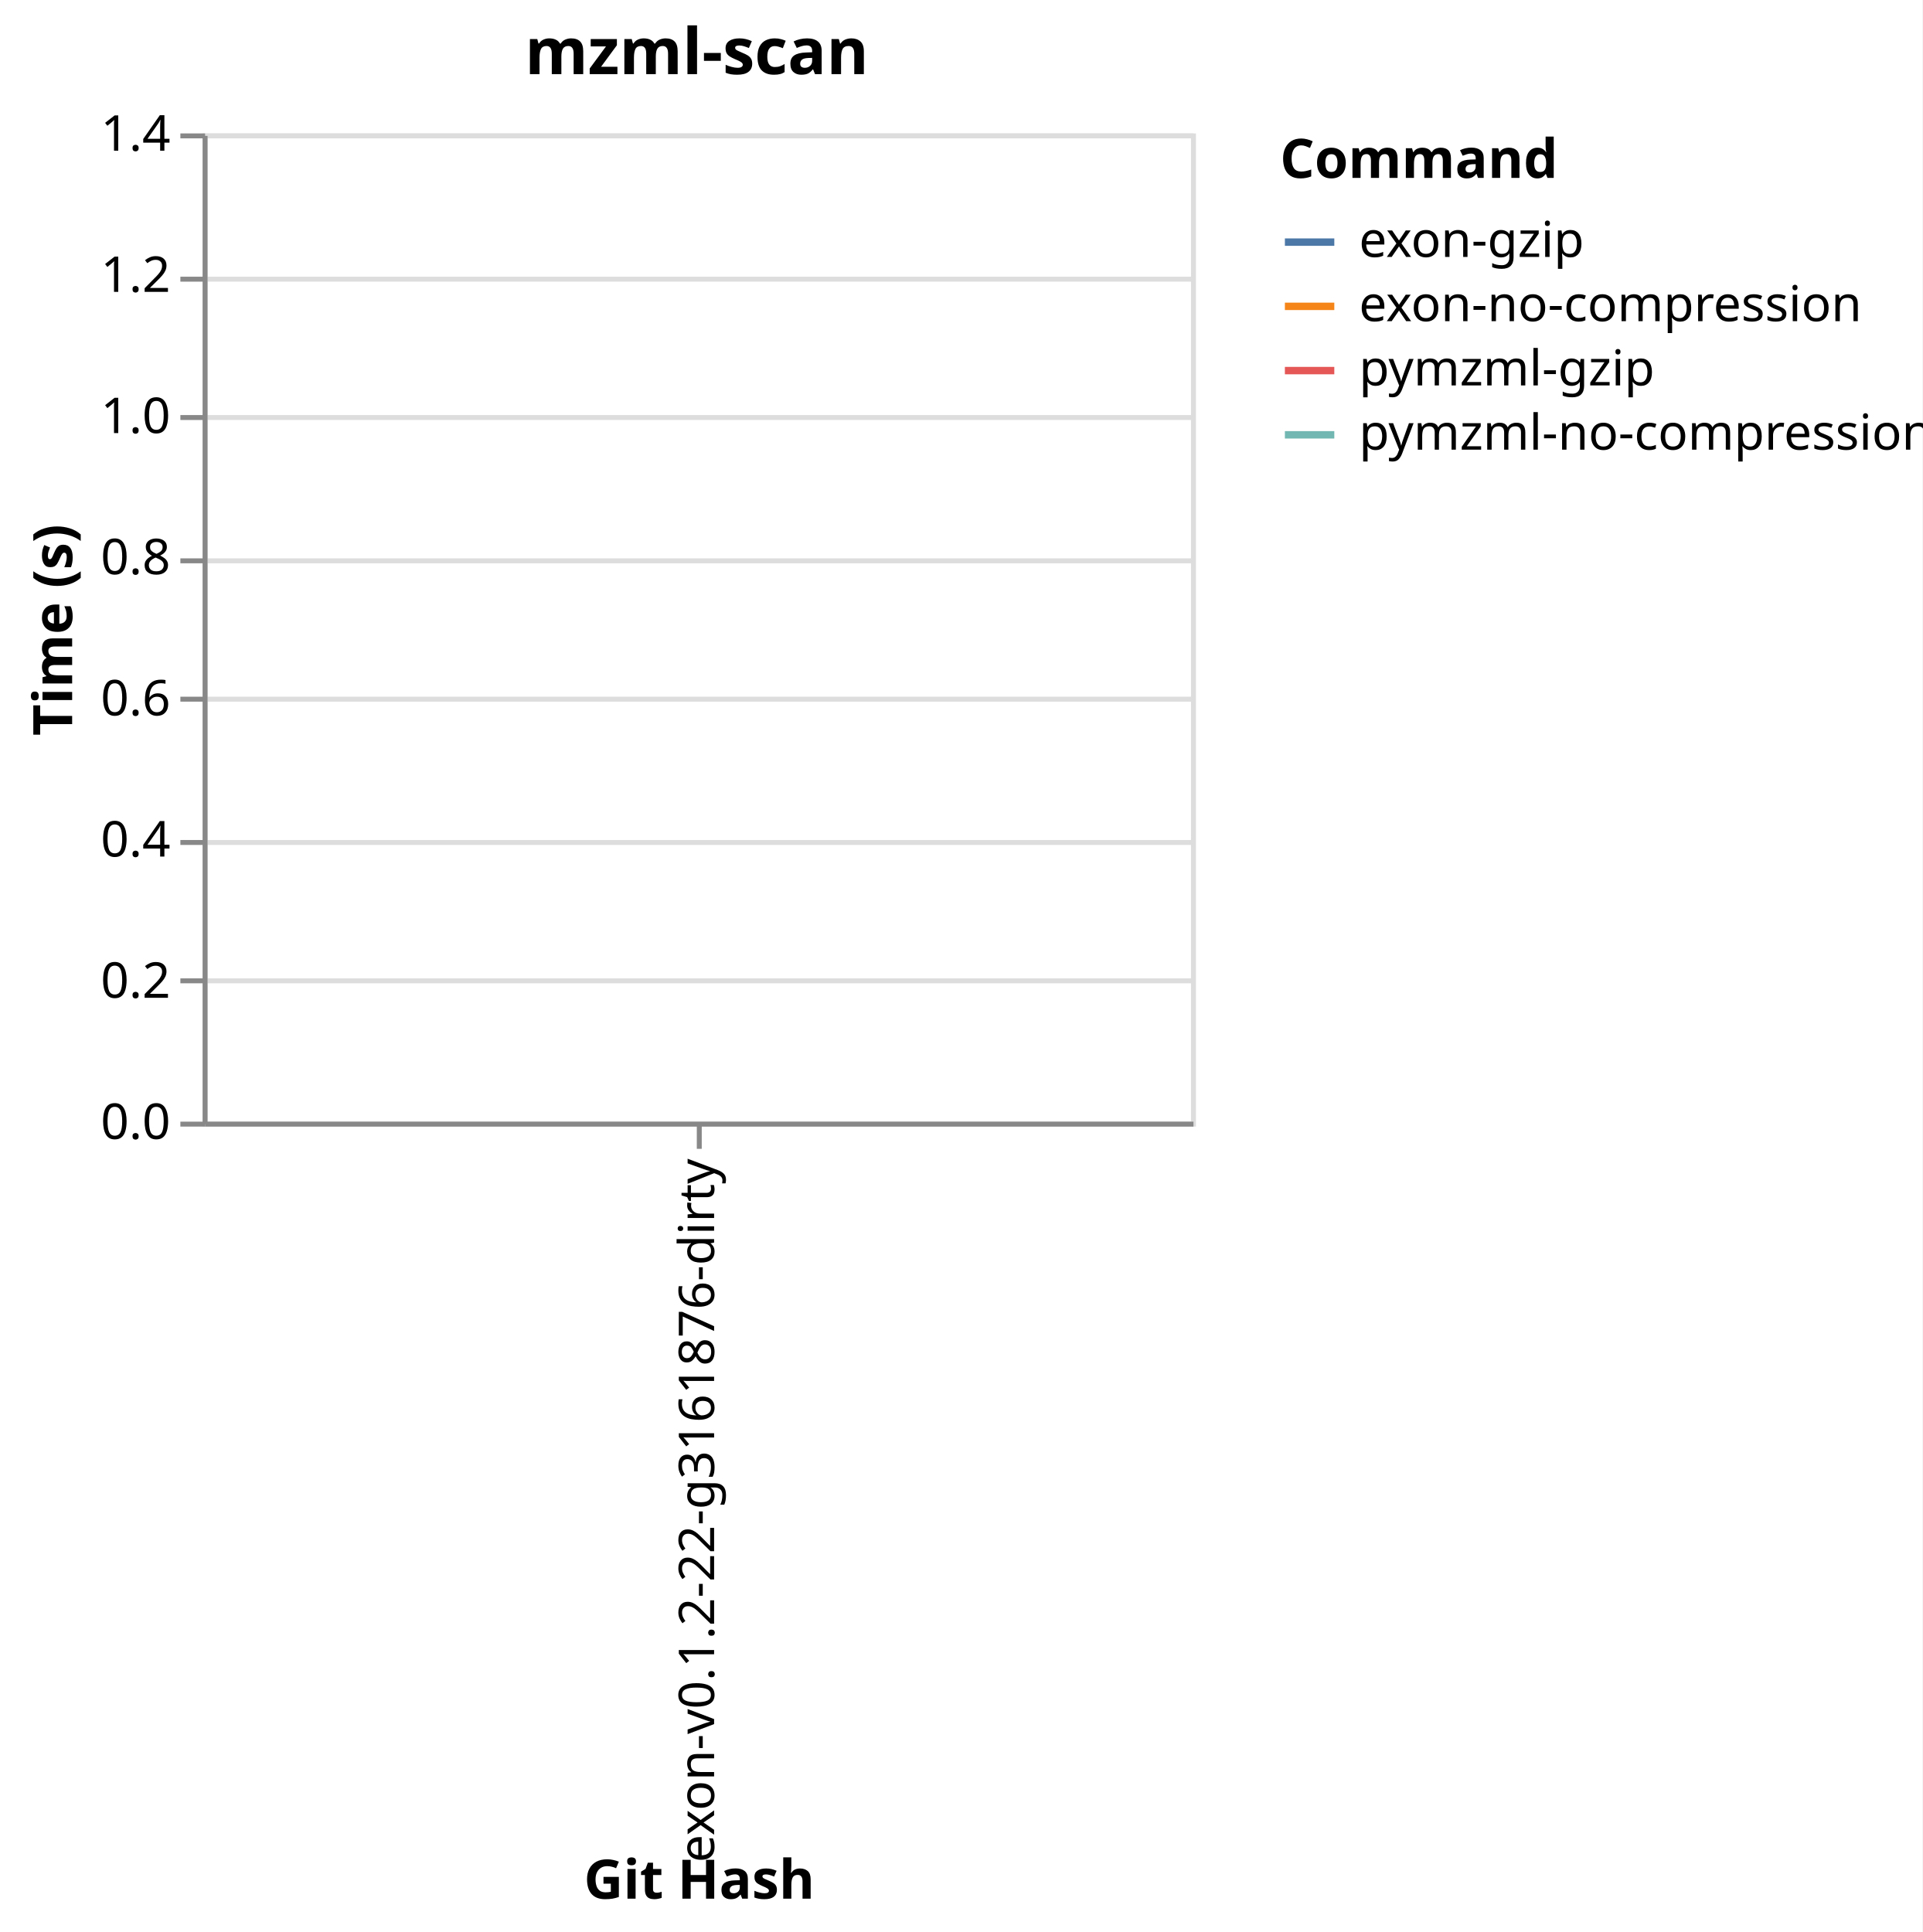
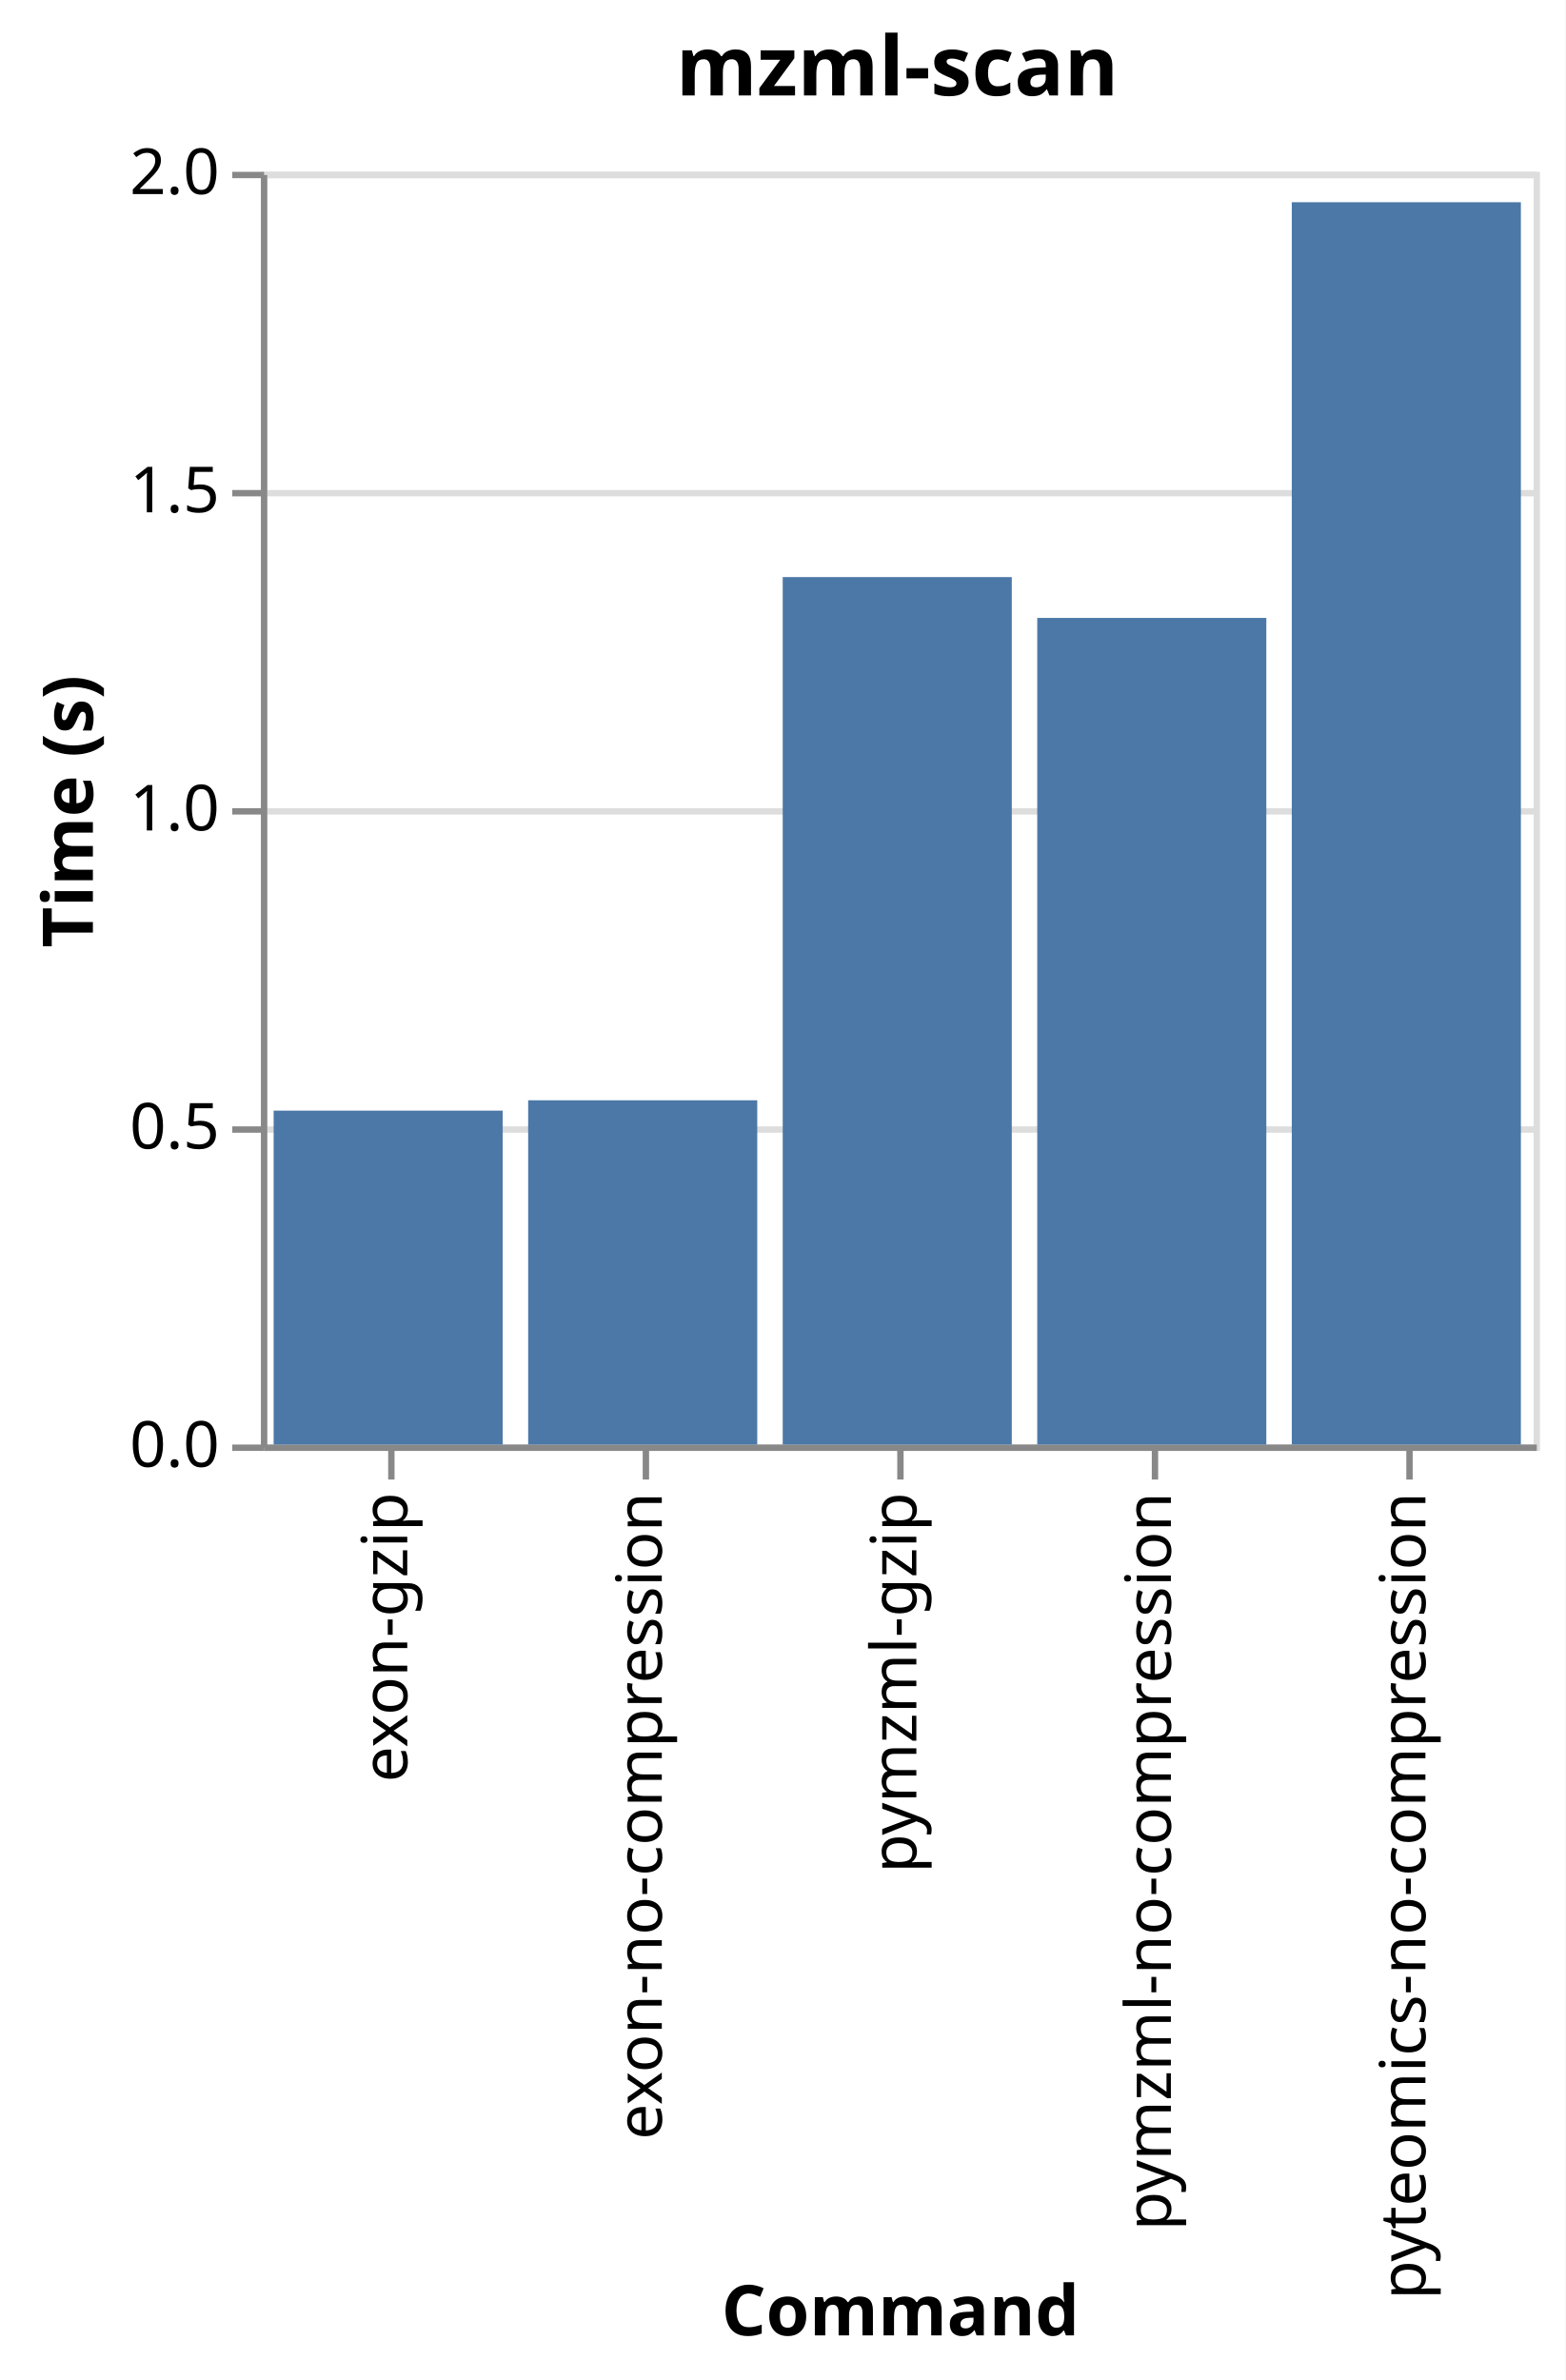
- <svg xmlns="http://www.w3.org/2000/svg" version="1.1" class="marks" width="389" height="391" viewBox="0 0 389 391">
-   <rect width="389" height="391" fill="white" />
+ <svg xmlns="http://www.w3.org/2000/svg" version="1.1" class="marks" width="246" height="374" viewBox="0 0 246 374">
+   <rect width="246" height="374" fill="white" />
  <g fill="none" stroke-miterlimit="10" transform="translate(41,27)">
    <g class="mark-group role-frame root" role="graphics-object" aria-roledescription="group mark container">
      <g transform="translate(0,0)">
        <path class="background" aria-hidden="true" d="M0.5,0.5h200v200h-200Z" stroke="#ddd" />
        <g>
          <g class="mark-group role-axis" aria-hidden="true">
            <g transform="translate(0.5,0.5)">
              <path class="background" aria-hidden="true" d="M0,0h0v0h0Z" pointer-events="none" />
              <g>
                <g class="mark-rule role-axis-grid" pointer-events="none">
                  <line transform="translate(0,200)" x2="200" y2="0" stroke="#ddd" stroke-width="1" opacity="1" />
-                   <line transform="translate(0,171)" x2="200" y2="0" stroke="#ddd" stroke-width="1" opacity="1" />
-                   <line transform="translate(0,143)" x2="200" y2="0" stroke="#ddd" stroke-width="1" opacity="1" />
-                   <line transform="translate(0,114)" x2="200" y2="0" stroke="#ddd" stroke-width="1" opacity="1" />
-                   <line transform="translate(0,86)" x2="200" y2="0" stroke="#ddd" stroke-width="1" opacity="1" />
-                   <line transform="translate(0,57)" x2="200" y2="0" stroke="#ddd" stroke-width="1" opacity="1" />
-                   <line transform="translate(0,29)" x2="200" y2="0" stroke="#ddd" stroke-width="1" opacity="1" />
+                   <line transform="translate(0,150)" x2="200" y2="0" stroke="#ddd" stroke-width="1" opacity="1" />
+                   <line transform="translate(0,100)" x2="200" y2="0" stroke="#ddd" stroke-width="1" opacity="1" />
+                   <line transform="translate(0,50)" x2="200" y2="0" stroke="#ddd" stroke-width="1" opacity="1" />
                  <line transform="translate(0,0)" x2="200" y2="0" stroke="#ddd" stroke-width="1" opacity="1" />
                </g>
              </g>
              <path class="foreground" aria-hidden="true" d="" pointer-events="none" display="none" />
            </g>
          </g>
-           <g class="mark-group role-axis" role="graphics-symbol" aria-roledescription="axis" aria-label="X-axis titled 'Git Hash' for a discrete scale with 1 value: exon-v0.1.2-22-g3161876-dirty">
+           <g class="mark-group role-axis" role="graphics-symbol" aria-roledescription="axis" aria-label="X-axis titled 'Command' for a discrete scale with 5 values: exon-gzip, exon-no-compression, pymzml-gzip, pymzml-no-compression, pyteomics-no-compression">
            <g transform="translate(0.5,200.5)">
              <path class="background" aria-hidden="true" d="M0,0h0v0h0Z" pointer-events="none" />
              <g>
                <g class="mark-rule role-axis-tick" pointer-events="none">
+                   <line transform="translate(20,0)" x2="0" y2="5" stroke="#888" stroke-width="1" opacity="1" />
+                   <line transform="translate(60,0)" x2="0" y2="5" stroke="#888" stroke-width="1" opacity="1" />
                  <line transform="translate(100,0)" x2="0" y2="5" stroke="#888" stroke-width="1" opacity="1" />
+                   <line transform="translate(140,0)" x2="0" y2="5" stroke="#888" stroke-width="1" opacity="1" />
+                   <line transform="translate(180,0)" x2="0" y2="5" stroke="#888" stroke-width="1" opacity="1" />
                </g>
                <g class="mark-text role-axis-label" pointer-events="none">
-                   <text text-anchor="end" transform="translate(100,7) rotate(270) translate(0,3)" font-family="sans-serif" font-size="10px" fill="#000" opacity="1">exon-v0.1.2-22-g3161876-dirty</text>
+                   <text text-anchor="end" transform="translate(19.5,7) rotate(270) translate(0,3)" font-family="sans-serif" font-size="10px" fill="#000" opacity="1">exon-gzip</text>
+                   <text text-anchor="end" transform="translate(59.5,7) rotate(270) translate(0,3)" font-family="sans-serif" font-size="10px" fill="#000" opacity="1">exon-no-compression</text>
+                   <text text-anchor="end" transform="translate(99.5,7) rotate(270) translate(0,3)" font-family="sans-serif" font-size="10px" fill="#000" opacity="1">pymzml-gzip</text>
+                   <text text-anchor="end" transform="translate(139.5,7) rotate(270) translate(0,3)" font-family="sans-serif" font-size="10px" fill="#000" opacity="1">pymzml-no-compression</text>
+                   <text text-anchor="end" transform="translate(179.5,7) rotate(270) translate(0,3)" font-family="sans-serif" font-size="10px" fill="#000" opacity="1">pyteomics-no-compression</text>
                </g>
                <g class="mark-rule role-axis-domain" pointer-events="none">
                  <line transform="translate(0,0)" x2="200" y2="0" stroke="#888" stroke-width="1" opacity="1" />
                </g>
                <g class="mark-text role-axis-title" pointer-events="none">
-                   <text text-anchor="middle" transform="translate(100,156.7529)" font-family="sans-serif" font-size="11px" font-weight="bold" fill="#000" opacity="1">Git Hash</text>
+                   <text text-anchor="middle" transform="translate(100,139.4873)" font-family="sans-serif" font-size="11px" font-weight="bold" fill="#000" opacity="1">Command</text>
                </g>
              </g>
              <path class="foreground" aria-hidden="true" d="" pointer-events="none" display="none" />
            </g>
          </g>
-           <g class="mark-group role-axis" role="graphics-symbol" aria-roledescription="axis" aria-label="Y-axis titled 'Time (s)' for a linear scale with values from 0.0 to 1.4">
+           <g class="mark-group role-axis" role="graphics-symbol" aria-roledescription="axis" aria-label="Y-axis titled 'Time (s)' for a linear scale with values from 0.0 to 2.0">
            <g transform="translate(0.5,0.5)">
              <path class="background" aria-hidden="true" d="M0,0h0v0h0Z" pointer-events="none" />
              <g>
                <g class="mark-rule role-axis-tick" pointer-events="none">
                  <line transform="translate(0,200)" x2="-5" y2="0" stroke="#888" stroke-width="1" opacity="1" />
-                   <line transform="translate(0,171)" x2="-5" y2="0" stroke="#888" stroke-width="1" opacity="1" />
-                   <line transform="translate(0,143)" x2="-5" y2="0" stroke="#888" stroke-width="1" opacity="1" />
-                   <line transform="translate(0,114)" x2="-5" y2="0" stroke="#888" stroke-width="1" opacity="1" />
-                   <line transform="translate(0,86)" x2="-5" y2="0" stroke="#888" stroke-width="1" opacity="1" />
-                   <line transform="translate(0,57)" x2="-5" y2="0" stroke="#888" stroke-width="1" opacity="1" />
-                   <line transform="translate(0,29)" x2="-5" y2="0" stroke="#888" stroke-width="1" opacity="1" />
+                   <line transform="translate(0,150)" x2="-5" y2="0" stroke="#888" stroke-width="1" opacity="1" />
+                   <line transform="translate(0,100)" x2="-5" y2="0" stroke="#888" stroke-width="1" opacity="1" />
+                   <line transform="translate(0,50)" x2="-5" y2="0" stroke="#888" stroke-width="1" opacity="1" />
                  <line transform="translate(0,0)" x2="-5" y2="0" stroke="#888" stroke-width="1" opacity="1" />
                </g>
                <g class="mark-text role-axis-label" pointer-events="none">
                  <text text-anchor="end" transform="translate(-7,203)" font-family="sans-serif" font-size="10px" fill="#000" opacity="1">0.0</text>
-                   <text text-anchor="end" transform="translate(-7,174.4286)" font-family="sans-serif" font-size="10px" fill="#000" opacity="1">0.2</text>
-                   <text text-anchor="end" transform="translate(-7,145.8571)" font-family="sans-serif" font-size="10px" fill="#000" opacity="1">0.4</text>
-                   <text text-anchor="end" transform="translate(-7,117.2857)" font-family="sans-serif" font-size="10px" fill="#000" opacity="1">0.6</text>
-                   <text text-anchor="end" transform="translate(-7,88.71429)" font-family="sans-serif" font-size="10px" fill="#000" opacity="1">0.8</text>
-                   <text text-anchor="end" transform="translate(-7,60.14286)" font-family="sans-serif" font-size="10px" fill="#000" opacity="1">1.0</text>
-                   <text text-anchor="end" transform="translate(-7,31.57143)" font-family="sans-serif" font-size="10px" fill="#000" opacity="1">1.2</text>
-                   <text text-anchor="end" transform="translate(-7,3)" font-family="sans-serif" font-size="10px" fill="#000" opacity="1">1.4</text>
+                   <text text-anchor="end" transform="translate(-7,153)" font-family="sans-serif" font-size="10px" fill="#000" opacity="1">0.5</text>
+                   <text text-anchor="end" transform="translate(-7,103)" font-family="sans-serif" font-size="10px" fill="#000" opacity="1">1.0</text>
+                   <text text-anchor="end" transform="translate(-7,53)" font-family="sans-serif" font-size="10px" fill="#000" opacity="1">1.5</text>
+                   <text text-anchor="end" transform="translate(-7,3)" font-family="sans-serif" font-size="10px" fill="#000" opacity="1">2.0</text>
                </g>
                <g class="mark-rule role-axis-domain" pointer-events="none">
                  <line transform="translate(0,200)" x2="0" y2="-200" stroke="#888" stroke-width="1" opacity="1" />
                </g>
                <g class="mark-text role-axis-title" pointer-events="none">
                  <text text-anchor="middle" transform="translate(-24.90137,100) rotate(-90) translate(0,-2)" font-family="sans-serif" font-size="11px" font-weight="bold" fill="#000" opacity="1">Time (s)</text>
                </g>
              </g>
              <path class="foreground" aria-hidden="true" d="" pointer-events="none" display="none" />
            </g>
          </g>
-           <g class="mark-group role-scope pathgroup" role="graphics-object" aria-roledescription="group mark container">
-             <g transform="translate(0,0)">
-               <path class="background" aria-hidden="true" d="M0,0h200v200h-200Z" />
-               <g>
-                 <g class="mark-line role-mark marks" role="graphics-object" aria-roledescription="line mark container">
-                   <path aria-label="Git Hash: exon-v0.1.2-22-g3161876-dirty; Time (s): 0.531978296; Command: exon-gzip" role="graphics-symbol" aria-roledescription="line mark" d="M100,124.003Z" stroke="#4c78a8" stroke-width="2" />
-                 </g>
-               </g>
-               <path class="foreground" aria-hidden="true" d="" display="none" />
-             </g>
-             <g transform="translate(0,0)">
-               <path class="background" aria-hidden="true" d="M0,0h200v200h-200Z" />
-               <g>
-                 <g class="mark-line role-mark marks" role="graphics-object" aria-roledescription="line mark container">
-                   <path aria-label="Git Hash: exon-v0.1.2-22-g3161876-dirty; Time (s): 0.534689138; Command: exon-no-compression" role="graphics-symbol" aria-roledescription="line mark" d="M100,123.616Z" stroke="#f58518" stroke-width="2" />
-                 </g>
-               </g>
-               <path class="foreground" aria-hidden="true" d="" display="none" />
-             </g>
-             <g transform="translate(0,0)">
-               <path class="background" aria-hidden="true" d="M0,0h200v200h-200Z" />
-               <g>
-                 <g class="mark-line role-mark marks" role="graphics-object" aria-roledescription="line mark container">
-                   <path aria-label="Git Hash: exon-v0.1.2-22-g3161876-dirty; Time (s): 1.3293511126; Command: pymzml-gzip" role="graphics-symbol" aria-roledescription="line mark" d="M100,10.093Z" stroke="#e45756" stroke-width="2" />
-                 </g>
-               </g>
-               <path class="foreground" aria-hidden="true" d="" display="none" />
-             </g>
-             <g transform="translate(0,0)">
-               <path class="background" aria-hidden="true" d="M0,0h200v200h-200Z" />
-               <g>
-                 <g class="mark-line role-mark marks" role="graphics-object" aria-roledescription="line mark container">
-                   <path aria-label="Git Hash: exon-v0.1.2-22-g3161876-dirty; Time (s): 1.306087271; Command: pymzml-no-compression" role="graphics-symbol" aria-roledescription="line mark" d="M100,13.416Z" stroke="#72b7b2" stroke-width="2" />
-                 </g>
-               </g>
-               <path class="foreground" aria-hidden="true" d="" display="none" />
-             </g>
-           </g>
-           <g class="mark-group role-legend" role="graphics-symbol" aria-roledescription="legend" aria-label="Symbol legend titled 'Command' for stroke color with 4 values: exon-gzip, exon-no-compression, pymzml-gzip, pymzml-no-compression">
-             <g transform="translate(218,0)">
-               <path class="background" aria-hidden="true" d="M0,0h125v66h-125Z" pointer-events="none" />
-               <g>
-                 <g class="mark-group role-legend-entry">
-                   <g transform="translate(0,16)">
-                     <path class="background" aria-hidden="true" d="M0,0h0v0h0Z" pointer-events="none" />
-                     <g>
-                       <g class="mark-group role-scope" role="graphics-object" aria-roledescription="group mark container">
-                         <g transform="translate(0,0)">
-                           <path class="background" aria-hidden="true" d="M0,0h124.916v11h-124.916Z" pointer-events="none" opacity="1" />
-                           <g>
-                             <g class="mark-symbol role-legend-symbol" pointer-events="none">
-                               <path transform="translate(6,6)" d="M-5,0L5,0" stroke="#4c78a8" stroke-width="1.5" opacity="1" />
-                             </g>
-                             <g class="mark-text role-legend-label" pointer-events="none">
-                               <text text-anchor="start" transform="translate(16,9)" font-family="sans-serif" font-size="10px" fill="#000" opacity="1">exon-gzip</text>
-                             </g>
-                           </g>
-                           <path class="foreground" aria-hidden="true" d="" pointer-events="none" display="none" />
-                         </g>
-                         <g transform="translate(0,13)">
-                           <path class="background" aria-hidden="true" d="M0,0h124.916v11h-124.916Z" pointer-events="none" opacity="1" />
-                           <g>
-                             <g class="mark-symbol role-legend-symbol" pointer-events="none">
-                               <path transform="translate(6,6)" d="M-5,0L5,0" stroke="#f58518" stroke-width="1.5" opacity="1" />
-                             </g>
-                             <g class="mark-text role-legend-label" pointer-events="none">
-                               <text text-anchor="start" transform="translate(16,9)" font-family="sans-serif" font-size="10px" fill="#000" opacity="1">exon-no-compression</text>
-                             </g>
-                           </g>
-                           <path class="foreground" aria-hidden="true" d="" pointer-events="none" display="none" />
-                         </g>
-                         <g transform="translate(0,26)">
-                           <path class="background" aria-hidden="true" d="M0,0h124.916v11h-124.916Z" pointer-events="none" opacity="1" />
-                           <g>
-                             <g class="mark-symbol role-legend-symbol" pointer-events="none">
-                               <path transform="translate(6,6)" d="M-5,0L5,0" stroke="#e45756" stroke-width="1.5" opacity="1" />
-                             </g>
-                             <g class="mark-text role-legend-label" pointer-events="none">
-                               <text text-anchor="start" transform="translate(16,9)" font-family="sans-serif" font-size="10px" fill="#000" opacity="1">pymzml-gzip</text>
-                             </g>
-                           </g>
-                           <path class="foreground" aria-hidden="true" d="" pointer-events="none" display="none" />
-                         </g>
-                         <g transform="translate(0,39)">
-                           <path class="background" aria-hidden="true" d="M0,0h124.916v11h-124.916Z" pointer-events="none" opacity="1" />
-                           <g>
-                             <g class="mark-symbol role-legend-symbol" pointer-events="none">
-                               <path transform="translate(6,6)" d="M-5,0L5,0" stroke="#72b7b2" stroke-width="1.5" opacity="1" />
-                             </g>
-                             <g class="mark-text role-legend-label" pointer-events="none">
-                               <text text-anchor="start" transform="translate(16,9)" font-family="sans-serif" font-size="10px" fill="#000" opacity="1">pymzml-no-compression</text>
-                             </g>
-                           </g>
-                           <path class="foreground" aria-hidden="true" d="" pointer-events="none" display="none" />
-                         </g>
-                       </g>
-                     </g>
-                     <path class="foreground" aria-hidden="true" d="" pointer-events="none" display="none" />
-                   </g>
-                 </g>
-                 <g class="mark-text role-legend-title" pointer-events="none">
-                   <text text-anchor="start" transform="translate(0,9)" font-family="sans-serif" font-size="11px" font-weight="bold" fill="#000" opacity="1">Command</text>
-                 </g>
-               </g>
-               <path class="foreground" aria-hidden="true" d="" pointer-events="none" display="none" />
-             </g>
+           <g class="mark-rect role-mark marks" role="graphics-object" aria-roledescription="rect mark container">
+             <path aria-label="Command: exon-gzip; Time (s): 0.52472263026" role="graphics-symbol" aria-roledescription="bar" d="M2,147.528h36v52.472h-36Z" fill="#4c78a8" />
+             <path aria-label="Command: exon-no-compression; Time (s): 0.54098017166" role="graphics-symbol" aria-roledescription="bar" d="M42,145.902h36v54.098h-36Z" fill="#4c78a8" />
+             <path aria-label="Command: pymzml-gzip; Time (s): 1.36315109666" role="graphics-symbol" aria-roledescription="bar" d="M82,63.685h36v136.315h-36Z" fill="#4c78a8" />
+             <path aria-label="Command: pymzml-no-compression; Time (s): 1.29898251366" role="graphics-symbol" aria-roledescription="bar" d="M122,70.102h36v129.898h-36Z" fill="#4c78a8" />
+             <path aria-label="Command: pyteomics-no-compression; Time (s): 1.95221871346" role="graphics-symbol" aria-roledescription="bar" d="M162,4.778h36v195.222h-36Z" fill="#4c78a8" />
          </g>
          <g class="mark-group role-title">
            <g transform="translate(100,-22)">
              <path class="background" aria-hidden="true" d="M0,0h0v0h0Z" pointer-events="none" />
              <g>
                <g class="mark-text role-title-text" role="graphics-symbol" aria-roledescription="title" aria-label="Title text 'mzml-scan'" pointer-events="none">
                  <text text-anchor="middle" transform="translate(0,10)" font-family="sans-serif" font-size="13px" font-weight="bold" fill="#000" opacity="1">mzml-scan</text>
                </g>
              </g>
              <path class="foreground" aria-hidden="true" d="" pointer-events="none" display="none" />
            </g>
          </g>
        </g>
        <path class="foreground" aria-hidden="true" d="" display="none" />
      </g>
    </g>
  </g>
</svg>
